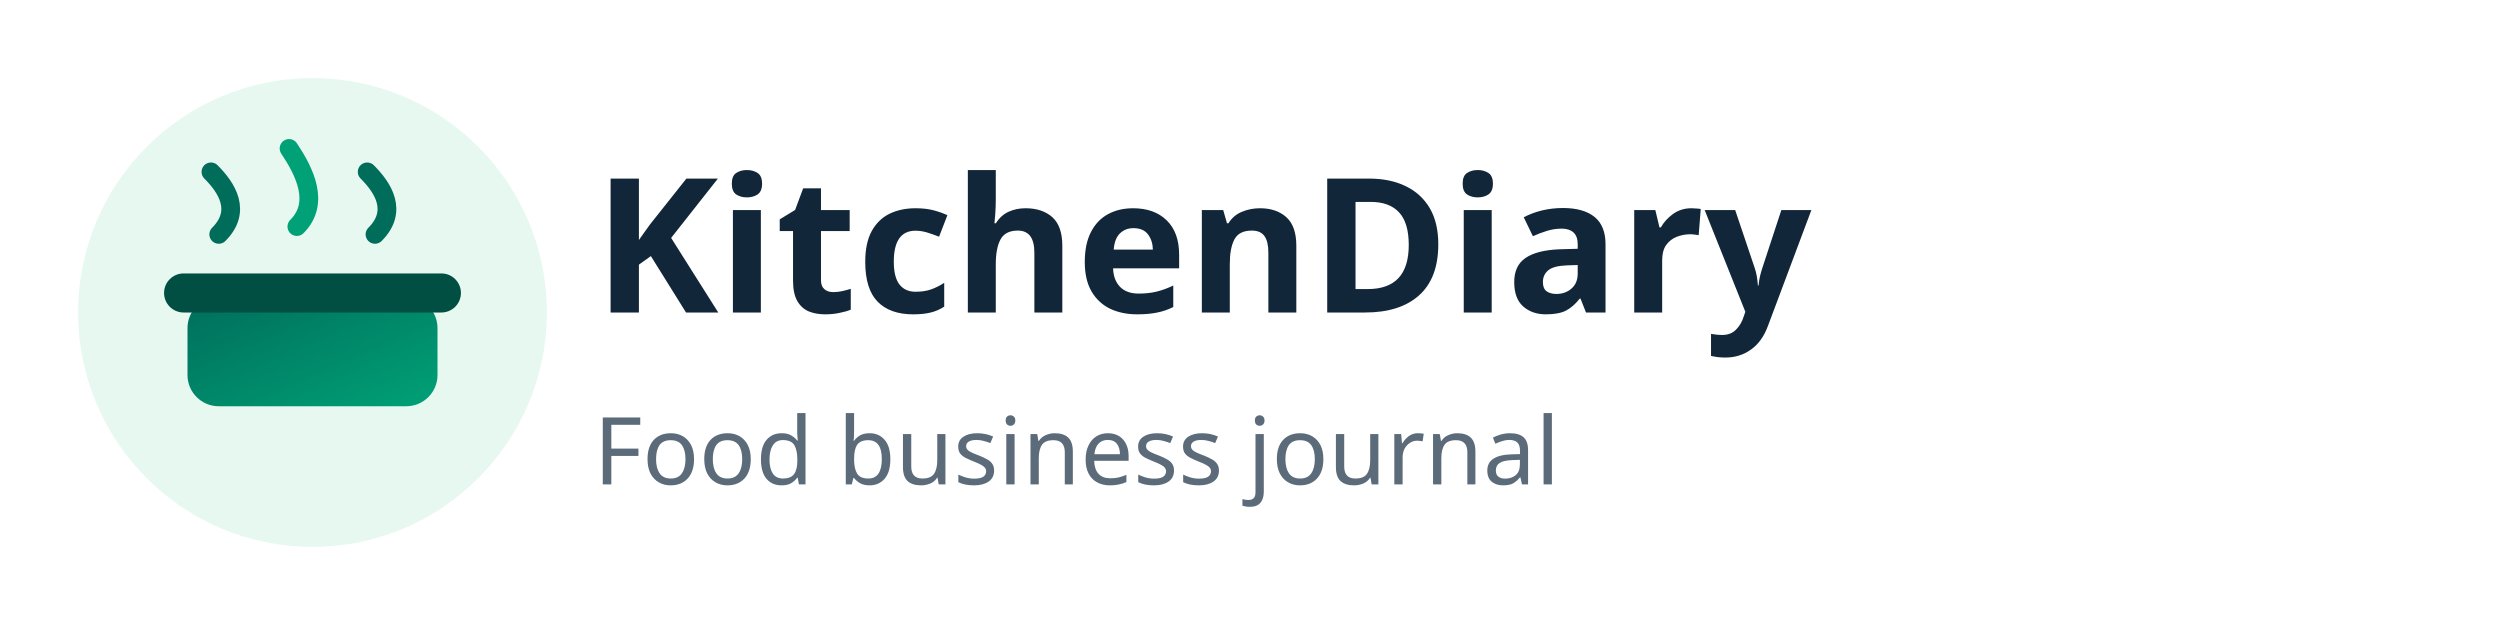
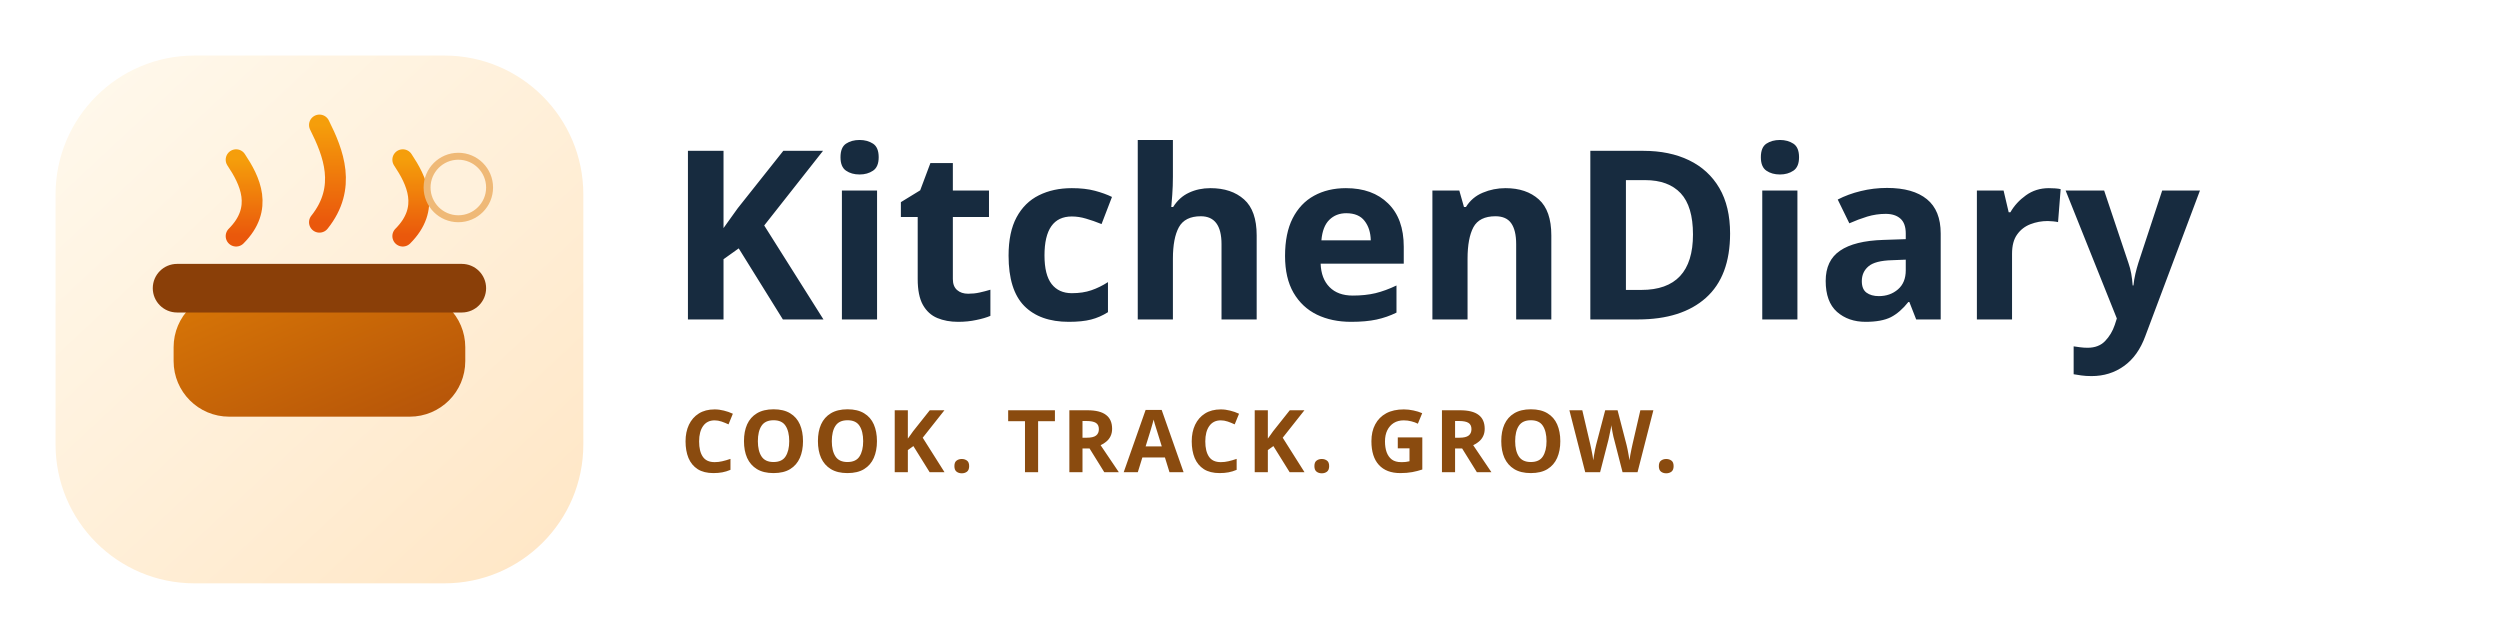
- <svg xmlns="http://www.w3.org/2000/svg" width="320" height="80" viewBox="0 0 320 80" role="img" aria-labelledby="title desc">
+ <svg xmlns="http://www.w3.org/2000/svg" width="360" height="92" viewBox="0 0 360 92" role="img" aria-labelledby="title desc">
  <defs>
-     <linearGradient id="g" x1="0%" y1="0%" x2="100%" y2="100%">
-       <stop offset="0%" stop-color="#006d5b" />
-       <stop offset="100%" stop-color="#00a176" />
+     <linearGradient id="bg" x1="8%" y1="5%" x2="92%" y2="95%">
+       <stop offset="0%" stop-color="#fff8eb" />
+       <stop offset="100%" stop-color="#ffe7c7" />
+     </linearGradient>
+     <linearGradient id="pot" x1="0%" y1="0%" x2="100%" y2="100%">
+       <stop offset="0%" stop-color="#d97706" />
+       <stop offset="100%" stop-color="#b45309" />
+     </linearGradient>
+     <linearGradient id="steam" x1="0%" y1="0%" x2="0%" y2="100%">
+       <stop offset="0%" stop-color="#f59e0b" />
+       <stop offset="100%" stop-color="#ea580c" />
    </linearGradient>
  </defs>
-   <rect x="0" y="0" width="320" height="80" fill="none" />
+   <rect x="0" y="0" width="360" height="92" rx="16" fill="none" />
  <g transform="translate(8,8)">
-     <circle cx="32" cy="32" r="30" fill="#e7f8f0" />
-     <rect x="16" y="30" width="32" height="14" rx="4" fill="url(#g)" />
-     <rect x="13" y="27" width="38" height="5" rx="2.5" fill="#004f42" />
-     <path d="M20 22c3-3 1-6-1-8" stroke="#006d5b" stroke-width="2.4" fill="none" stroke-linecap="round" />
-     <path d="M30 21c3-3 1-7-1-10" stroke="#00a176" stroke-width="2.4" fill="none" stroke-linecap="round" />
-     <path d="M40 22c3-3 1-6-1-8" stroke="#006d5b" stroke-width="2.4" fill="none" stroke-linecap="round" />
+     <rect x="0" y="0" width="76" height="76" rx="20" fill="url(#bg)" />
+     <rect x="17" y="34" width="42" height="18" rx="8" fill="url(#pot)" />
+     <rect x="14" y="30" width="48" height="7" rx="3.5" fill="#8a3f08" />
+     <path d="M26 26c4-4 2-8 0-11" stroke="url(#steam)" stroke-width="3" fill="none" stroke-linecap="round" />
+     <path d="M38 24c4-5 2-10 0-14" stroke="url(#steam)" stroke-width="3" fill="none" stroke-linecap="round" />
+     <path d="M50 26c4-4 2-8 0-11" stroke="url(#steam)" stroke-width="3" fill="none" stroke-linecap="round" />
+     <circle cx="58" cy="19" r="4.5" fill="#fff1dc" stroke="#efb977" />
  </g>
-   <g transform="translate(76,18)" fill="#12263a">
-     <text x="0" y="22" font-family="Segoe UI, Trebuchet MS, sans-serif" font-size="24" font-weight="700">KitchenDiary</text>
-     <text x="0" y="44" font-family="Segoe UI, Trebuchet MS, sans-serif" font-size="12" fill="#5b6b7a">Food business journal</text>
+   <g transform="translate(96,18)">
+     <text x="0" y="28" font-family="Segoe UI, Trebuchet MS, sans-serif" font-size="34" font-weight="700" fill="#172b3f">KitchenDiary</text>
+     <text x="2" y="50" font-family="Segoe UI, Trebuchet MS, sans-serif" font-size="12.5" font-weight="600" letter-spacing="0.7" fill="#8a4b0f">COOK. TRACK. GROW.</text>
  </g>
</svg>
